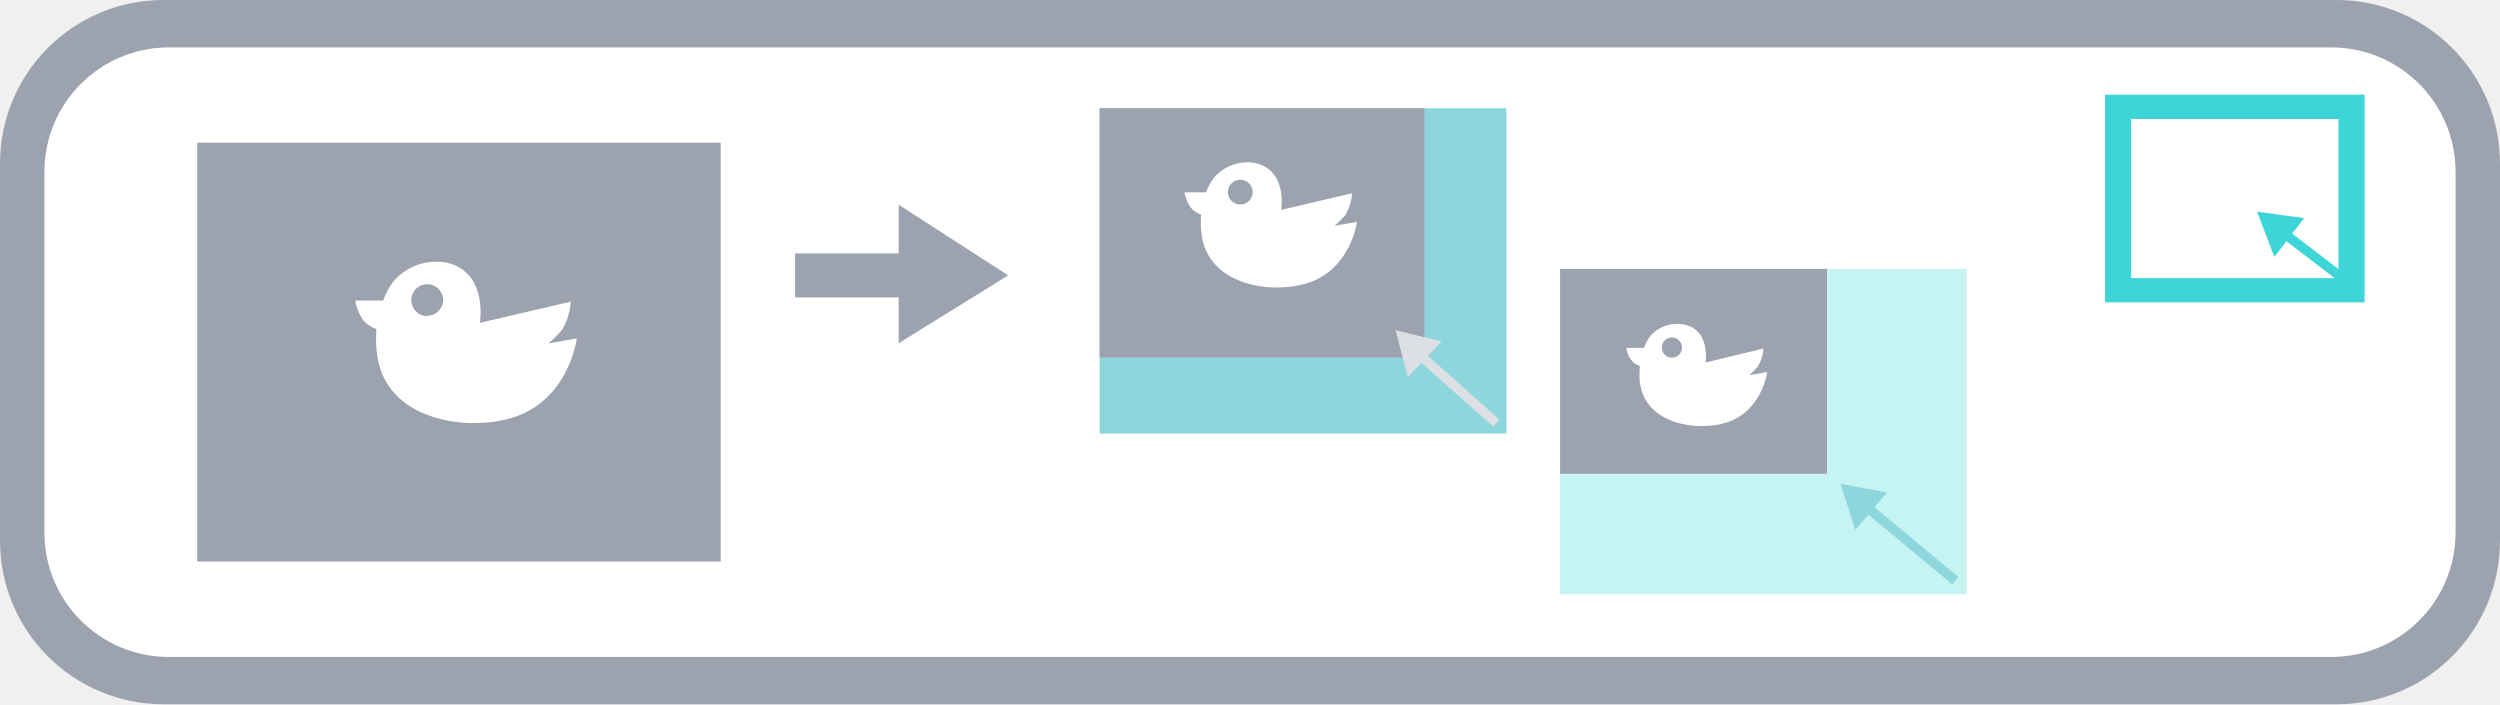
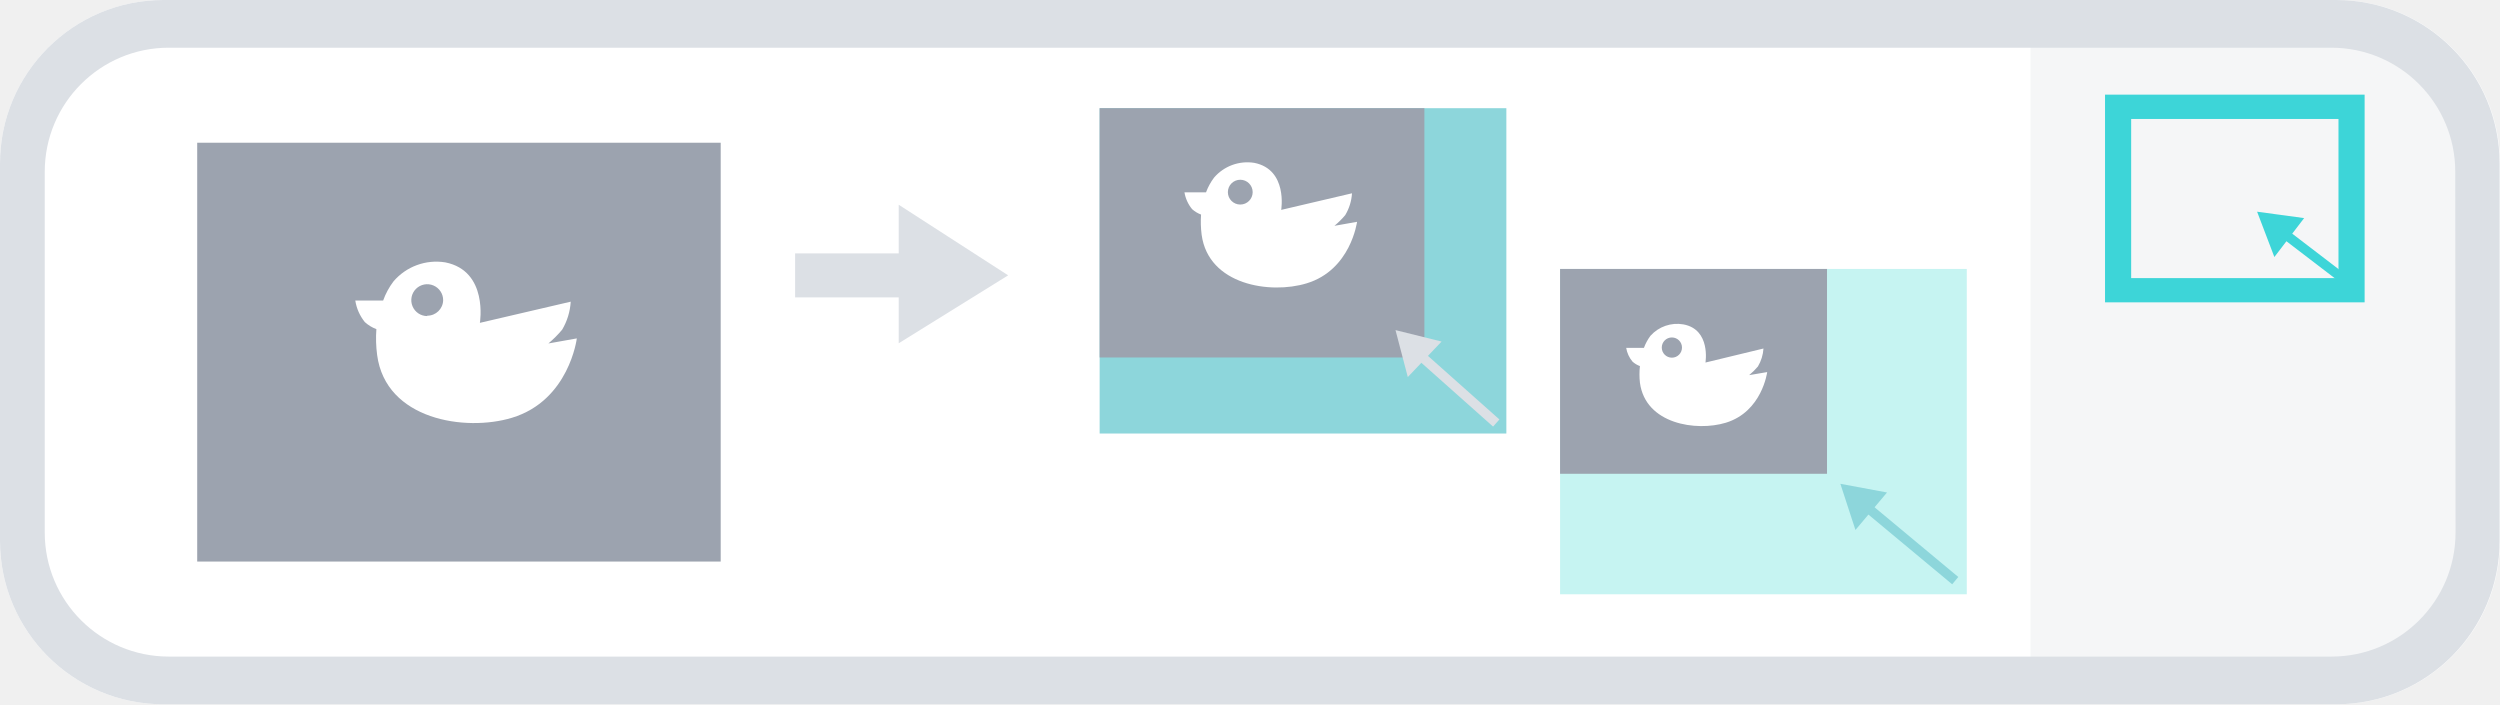
<svg xmlns="http://www.w3.org/2000/svg" viewBox="0 0 262.04 73.82">
  <defs>
-     <style>.cls-1{fill:#9ca3af;}.cls-2{fill:#fff;}.cls-3{fill:#3dd5d8;}.cls-4,.cls-7,.cls-9{fill:none;stroke-miterlimit:10;}.cls-4{stroke:#3dd5d8;}.cls-5{fill:#8dd6db;}.cls-6{fill:#c6f4f2;}.cls-7{stroke:#8dd6db;}.cls-8{fill:#dce0e5;}.cls-9{stroke:#dce0e5;}</style>
+     <style>.cls-1{fill:#fff;}.cls-2{fill:#f5f6f7;}.cls-3{fill:#dce0e5;}.cls-4{fill:#3dd5d8;}.cls-10,.cls-5,.cls-9{fill:none;stroke-miterlimit:10;}.cls-5{stroke:#3dd5d8;}.cls-6{fill:#9ca3af;}.cls-7{fill:#8dd6db;}.cls-8{fill:#c6f4f2;}.cls-9{stroke:#8dd6db;}.cls-10{stroke:#dce0e5;}</style>
  </defs>
  <g id="レイヤー_2" data-name="レイヤー 2">
    <g id="レイヤー_2-2" data-name="レイヤー 2">
      <rect class="cls-1" width="262.04" height="73.82" rx="17.14" />
-       <rect class="cls-2" x="4.66" y="4.97" width="252.72" height="63.89" rx="13.03" />
+       <path class="cls-2" d="M246.52,71.61H212.83V2.44h33.69c7.1,0,12.86,6.32,12.86,14.11v41C259.38,65.29,253.62,71.61,246.52,71.61Z" />
+       <path class="cls-3" d="M244.9,0H17.14A17.14,17.14,0,0,0,0,17.14V56.68A17.14,17.14,0,0,0,17.14,73.82H244.9A17.14,17.14,0,0,0,262,56.68V17.14A17.14,17.14,0,0,0,244.9,0Zm12.48,55.82a13,13,0,0,1-13,13H17.69a13,13,0,0,1-13-13V18a13,13,0,0,1,13-13H244.35a13,13,0,0,1,13,13Z" />
    </g>
    <g id="レイヤー_1-2" data-name="レイヤー 1">
-       <polygon class="cls-3" points="241.51 22.86 236.58 22.19 238.39 26.94 241.51 22.86" />
-       <line class="cls-4" x1="246.31" y1="29.75" x2="238.43" y2="23.72" />
-       <polygon class="cls-1" points="83.34 26.56 83.34 31.17 94.2 31.17 94.2 35.98 105.67 28.86 94.2 21.46 94.2 26.56 83.34 26.56" />
-       <rect class="cls-1" x="20.67" y="14.96" width="54.87" height="43.9" />
-       <path class="cls-2" d="M57.48,36a11.76,11.76,0,0,0,1.44-1.44,6.51,6.51,0,0,0,.9-2.94L50.3,33.84s.91-5.44-3.63-6.34a5.9,5.9,0,0,0-5.43,2,7.49,7.49,0,0,0-1.08,2H37.24a4.75,4.75,0,0,0,1,2.26,3.8,3.8,0,0,0,1.21.74,13.2,13.2,0,0,0,.08,2.71c.9,6.8,9.26,8.06,14.13,6.58,6-1.82,6.8-8.32,6.8-8.32Zm-12.7-2.87a1.67,1.67,0,1,1,1.67-1.66A1.66,1.66,0,0,1,44.78,33.09Z" />
-       <path class="cls-3" d="M220.64,9.92V31.69h27.21V9.92Zm24.47,19.23H223.38V12.47h21.73Z" />
-       <rect class="cls-5" x="115.26" y="11.34" width="42.63" height="34.1" />
-       <rect class="cls-1" x="115.26" y="11.34" width="34.04" height="26.13" />
-       <path class="cls-2" d="M139.87,23.67A9.13,9.13,0,0,0,141,22.55a5,5,0,0,0,.71-2.29L134.29,22s.71-4.23-2.82-4.93a4.6,4.6,0,0,0-4.22,1.55,6.12,6.12,0,0,0-.84,1.54h-2.26a3.73,3.73,0,0,0,.8,1.76,2.93,2.93,0,0,0,.94.57,10.86,10.86,0,0,0,.06,2.11c.71,5.28,7.2,6.26,11,5.1,4.64-1.4,5.29-6.45,5.29-6.45ZM130,21.44a1.3,1.3,0,1,1,1.3-1.3A1.3,1.3,0,0,1,130,21.44Z" />
-       <rect class="cls-6" x="163.52" y="28.19" width="42.63" height="34.1" />
-       <rect class="cls-1" x="163.52" y="28.19" width="27.98" height="21.47" />
-       <path class="cls-2" d="M183.34,39.32a7.56,7.56,0,0,0,.92-.91,4.19,4.19,0,0,0,.58-1.88L178.76,38s.58-3.47-2.32-4A3.76,3.76,0,0,0,173,35.19a5,5,0,0,0-.69,1.27h-1.86a3,3,0,0,0,.66,1.44,2.29,2.29,0,0,0,.78.47,7.94,7.94,0,0,0,0,1.74c.57,4.34,5.91,5.14,9,4.2,3.81-1.16,4.34-5.31,4.34-5.31Zm-8.1-1.83a1.06,1.06,0,1,1,1.06-1.06A1.06,1.06,0,0,1,175.24,37.49Z" />
-       <polygon class="cls-5" points="197.79 51.62 192.9 50.71 194.48 55.55 197.79 51.62" />
-       <line class="cls-7" x1="204.94" y1="60.86" x2="194.68" y2="52.32" />
-       <polygon class="cls-8" points="151.1 35.8 146.27 34.6 147.56 39.52 151.1 35.8" />
-       <line class="cls-9" x1="156.83" y1="44.34" x2="147.3" y2="35.86" />
+       <polygon class="cls-4" points="241.51 22.86 236.58 22.19 238.39 26.94 241.51 22.86" />
+       <line class="cls-5" x1="246.31" y1="29.75" x2="238.43" y2="23.72" />
+       <polygon class="cls-3" points="83.34 26.56 83.34 31.17 94.2 31.17 94.2 35.98 105.67 28.86 94.2 21.46 94.2 26.56 83.34 26.56" />
+       <rect class="cls-6" x="20.67" y="14.96" width="54.87" height="43.9" />
+       <path class="cls-1" d="M57.48,36a11.76,11.76,0,0,0,1.44-1.44,6.51,6.51,0,0,0,.9-2.94L50.3,33.84s.91-5.44-3.63-6.34a5.9,5.9,0,0,0-5.43,2,7.49,7.49,0,0,0-1.08,2H37.24a4.75,4.75,0,0,0,1,2.26,3.8,3.8,0,0,0,1.21.74,13.2,13.2,0,0,0,.08,2.71c.9,6.8,9.26,8.06,14.13,6.58,6-1.82,6.8-8.32,6.8-8.32Zm-12.7-2.87a1.67,1.67,0,1,1,1.67-1.66A1.66,1.66,0,0,1,44.78,33.09Z" />
+       <path class="cls-4" d="M220.64,9.92V31.69h27.21V9.92Zm24.47,19.23H223.38V12.47h21.73Z" />
+       <rect class="cls-7" x="115.26" y="11.34" width="42.63" height="34.1" />
+       <rect class="cls-6" x="115.26" y="11.34" width="34.04" height="26.13" />
+       <path class="cls-1" d="M139.87,23.67A9.13,9.13,0,0,0,141,22.55a5,5,0,0,0,.71-2.29L134.29,22s.71-4.23-2.82-4.93a4.6,4.6,0,0,0-4.22,1.55,6.12,6.12,0,0,0-.84,1.54h-2.26a3.73,3.73,0,0,0,.8,1.76,2.93,2.93,0,0,0,.94.57,10.86,10.86,0,0,0,.06,2.11c.71,5.28,7.2,6.26,11,5.1,4.64-1.4,5.29-6.45,5.29-6.45ZM130,21.44a1.3,1.3,0,1,1,1.3-1.3A1.3,1.3,0,0,1,130,21.44Z" />
+       <rect class="cls-8" x="163.52" y="28.19" width="42.63" height="34.1" />
+       <rect class="cls-6" x="163.52" y="28.19" width="27.98" height="21.47" />
+       <path class="cls-1" d="M183.34,39.32a7.56,7.56,0,0,0,.92-.91,4.19,4.19,0,0,0,.58-1.88L178.76,38s.58-3.47-2.32-4A3.76,3.76,0,0,0,173,35.19a5,5,0,0,0-.69,1.27h-1.86a3,3,0,0,0,.66,1.44,2.29,2.29,0,0,0,.78.47,7.94,7.94,0,0,0,0,1.74c.57,4.34,5.91,5.14,9,4.2,3.81-1.16,4.34-5.31,4.34-5.31Zm-8.1-1.83a1.06,1.06,0,1,1,1.06-1.06A1.06,1.06,0,0,1,175.24,37.49Z" />
+       <polygon class="cls-7" points="197.79 51.62 192.9 50.71 194.48 55.55 197.79 51.62" />
+       <line class="cls-9" x1="204.94" y1="60.86" x2="194.68" y2="52.32" />
+       <polygon class="cls-3" points="151.1 35.8 146.27 34.6 147.56 39.52 151.1 35.8" />
+       <line class="cls-10" x1="156.83" y1="44.34" x2="147.3" y2="35.86" />
    </g>
  </g>
</svg>
